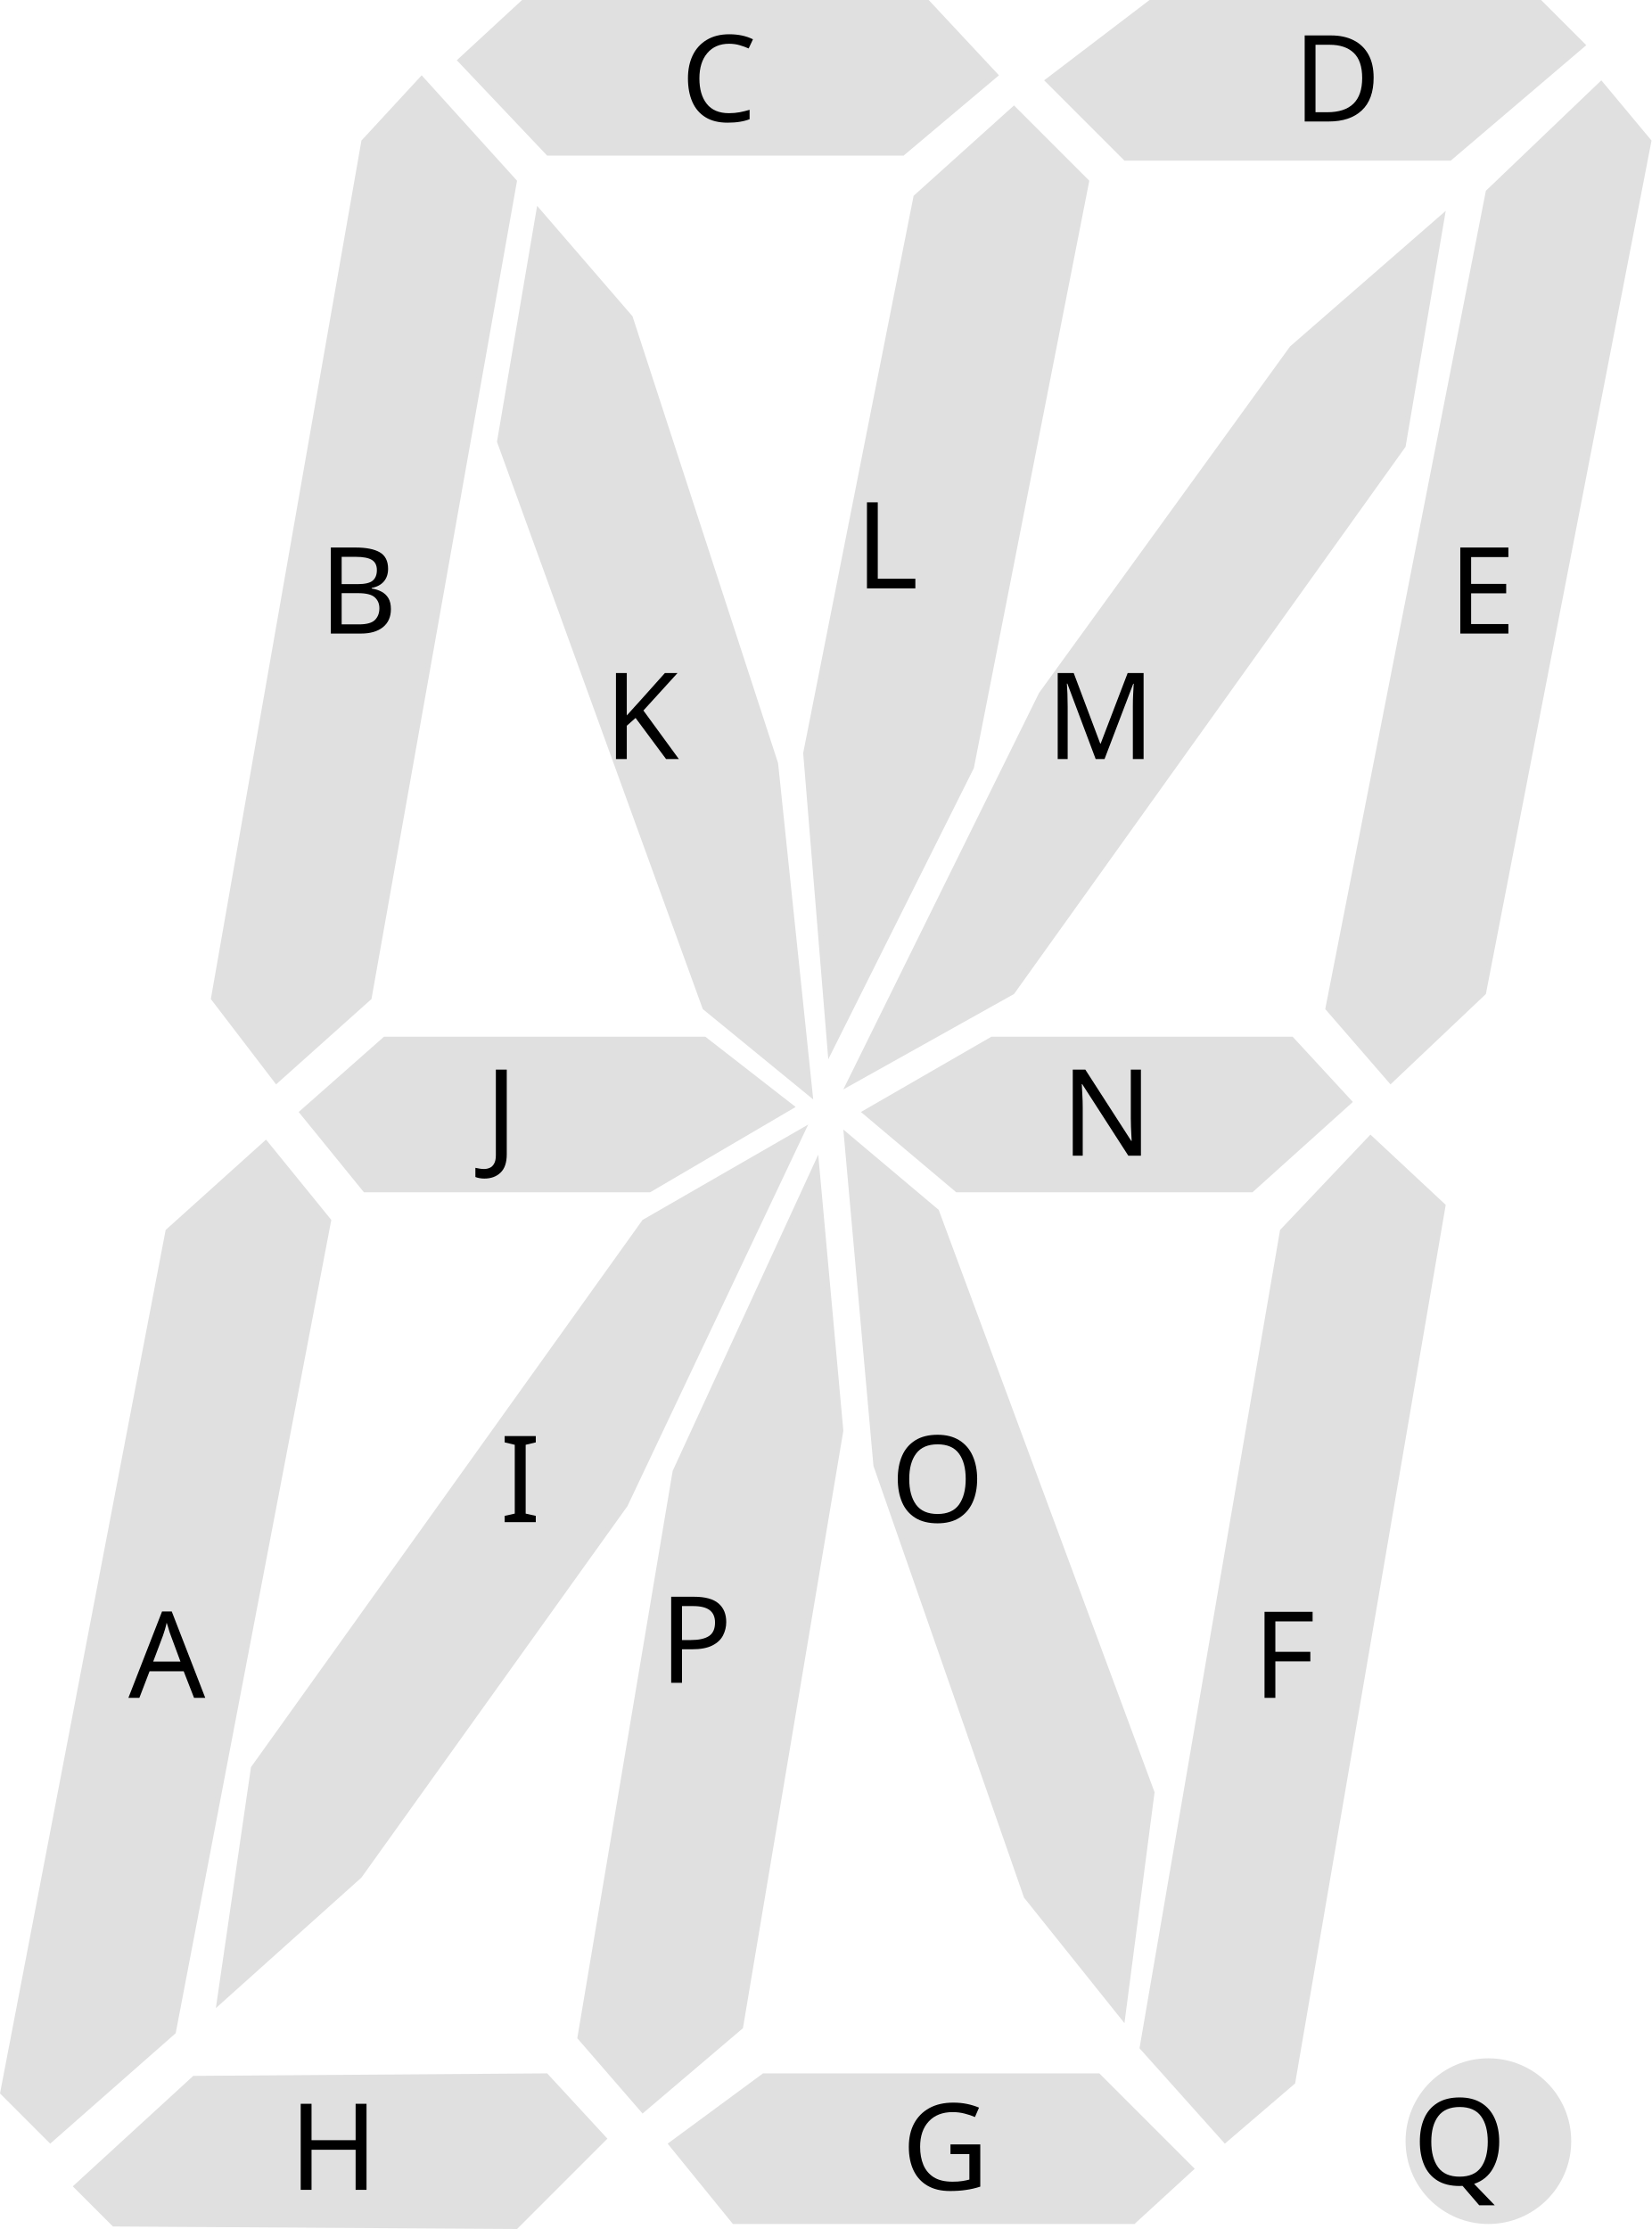
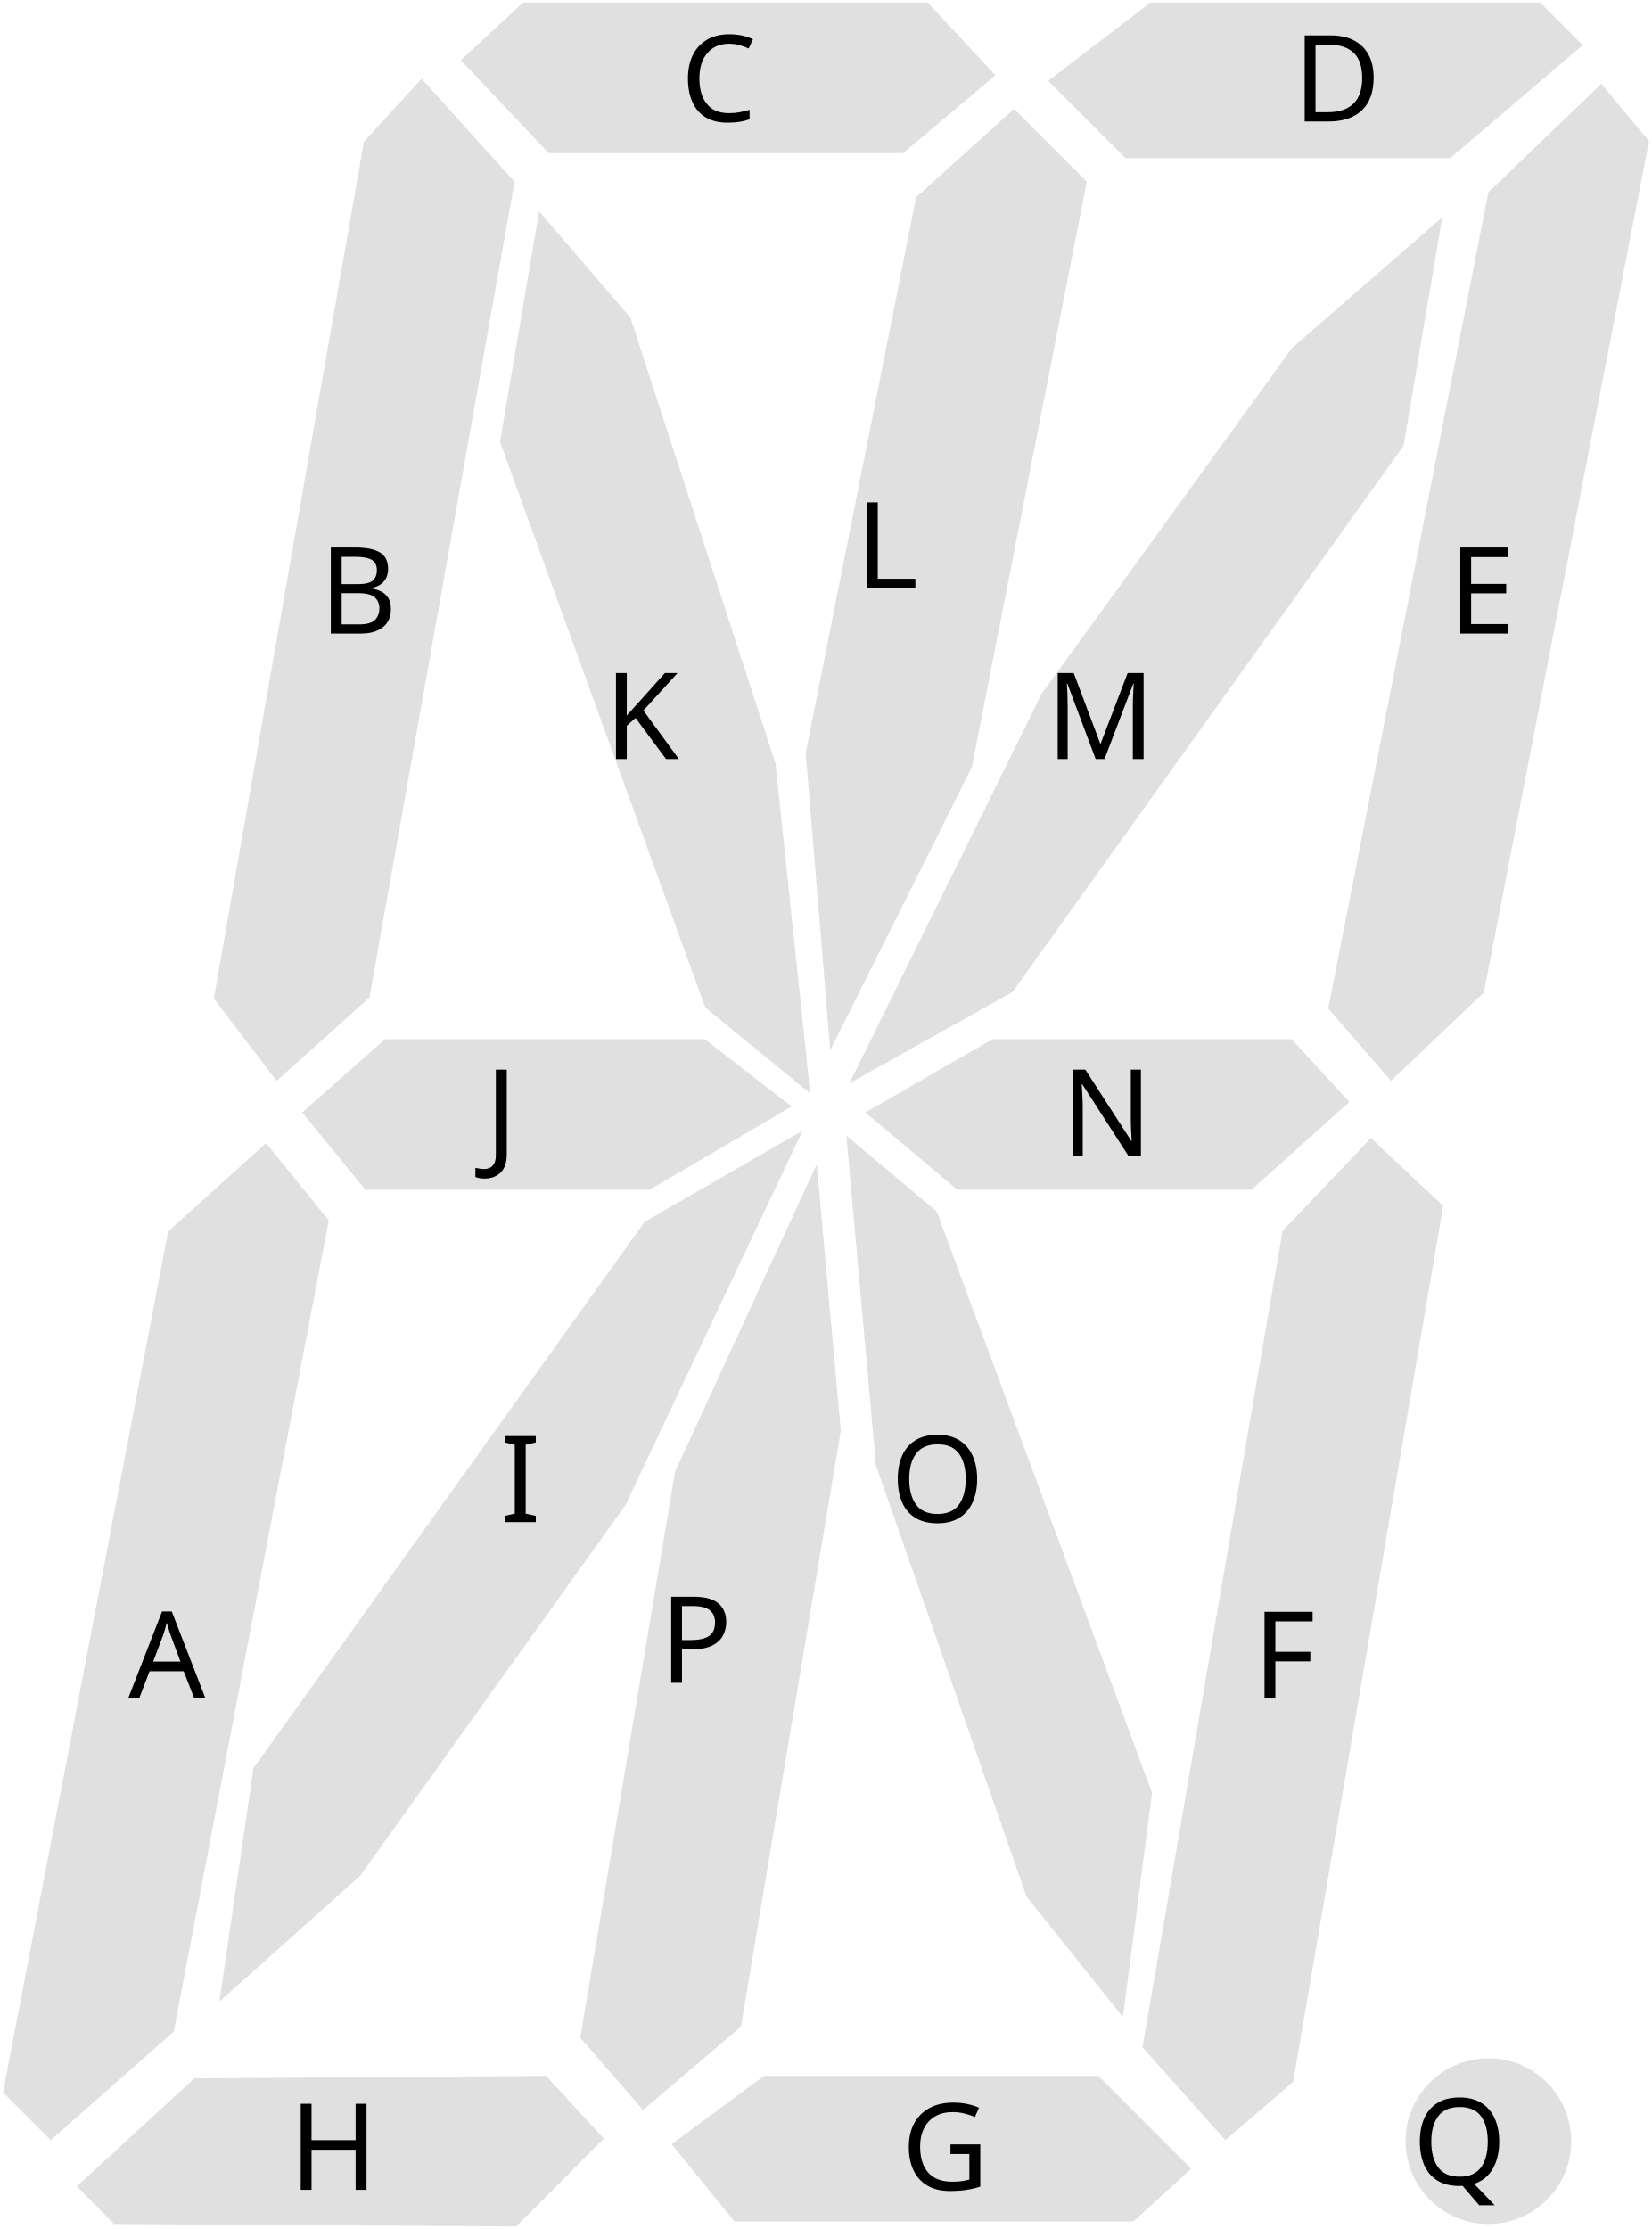
- <svg xmlns="http://www.w3.org/2000/svg" version="1.1" x="0px" y="0px" width="329px" height="444px" viewBox="0 0 329 444" enable-background="new 0 0 329 444" xml:space="preserve">
+ <svg xmlns="http://www.w3.org/2000/svg" version="1.1" viewBox="0 0 329 444" enable-background="new 0 0 329 444" xml:space="preserve">
  <g id="Layer_1">
    <g id="_x31_">
-       <polygon fill="#E0E0E0" points="0.6,416.8 33.5,245.3 53,227.7 65.5,243.1 34.6,404.7 10.1,426.3   " />
-       <path fill="#E0E0E0" d="M52.9,228.4l12,14.8L34.1,404.5l-24,21.2l-9-9L34,245.5L52.9,228.4 M53,227l-20,18L0,417l10,10l25-22    l31-162L53,227L53,227z" />
+       <polygon fill="#E0E0E0" points="0.6,416.8 33.5,245.3 53,227.7 65.5,243.1 34.6,404.7 10.1,426.3" />
    </g>
    <g>
-       <polygon fill="#E0E0E0" points="42.6,198.9 72.5,28.2 84,15.7 102.5,36.2 73.6,198.7 55.1,215.3   " />
-       <path fill="#E0E0E0" d="M84,16.5l17.9,19.8L73.1,198.5l-17.9,16l-12.1-15.8L73,28.5L84,16.5 M84,15L72,28L42,199l13,17l19-17    l29-163L84,15L84,15z" />
+       <polygon fill="#E0E0E0" points="42.6,198.9 72.5,28.2 84,15.7 102.5,36.2 73.6,198.7 55.1,215.3" />
    </g>
    <g>
-       <polygon fill="#E0E0E0" points="109.3,30.5 91.8,12 104.2,0.5 184.8,0.5 198.3,15 179.9,30.5   " />
-       <path fill="#E0E0E0" d="M184.6,1l13,13.9L179.7,30h-70.2l-17-18l12-11H184.6 M185,0h-81L91,12l18,19h71l19-16L185,0L185,0z" />
+       <polygon fill="#E0E0E0" points="109.3,30.5 91.8,12 104.2,0.5 184.8,0.5 198.3,15 179.9,30.5" />
    </g>
    <g>
-       <polygon fill="#E0E0E0" points="224.2,31.5 208.8,16.1 229.2,0.5 306.8,0.5 315.3,9 288.9,31.5   " />
-       <path fill="#E0E0E0" d="M306.6,1l7.9,7.9L288.6,31h-64.1l-14.9-14.9L229.4,1H306.6 M307,0h-78l-21,16l16,16h65l27-23L307,0L307,0z    " />
+       <polygon fill="#E0E0E0" points="224.2,31.5 208.8,16.1 229.2,0.5 306.8,0.5 315.3,9 288.9,31.5" />
    </g>
    <g>
-       <polygon fill="#E0E0E0" points="264.6,200.9 296.5,38.3 319,16.7 328.5,28.1 295.6,197.7 277.1,215.3   " />
-       <path fill="#E0E0E0" d="M319,17.5l9,10.8l-32.9,169.2l-18,17.1l-12-13.8L297,38.5L319,17.5 M319,16l-23,22l-32,163l13,15l19-18    l33-170L319,16L319,16z" />
+       <polygon fill="#E0E0E0" points="264.6,200.9 296.5,38.3 319,16.7 328.5,28.1 295.6,197.7 277.1,215.3" />
    </g>
    <g>
-       <polygon fill="#E0E0E0" points="227.6,407.8 255.5,245.2 273.1,226.7 287.5,240.2 257.6,414.7 244.1,426.3   " />
-       <path fill="#E0E0E0" d="M273.1,227.4l13.9,13l-29.9,174.1l-13,11.1l-16-17.9L256,245.5L273.1,227.4 M273,226l-18,19l-28,163l17,19    l14-12l30-175L273,226L273,226z" />
+       <polygon fill="#E0E0E0" points="227.6,407.8 255.5,245.2 273.1,226.7 287.5,240.2 257.6,414.7 244.1,426.3" />
    </g>
    <g>
-       <polygon fill="#E0E0E0" points="146.3,442.5 133.8,427.1 152.2,413.5 218.8,413.5 237.3,432 225.8,442.5   " />
-       <path fill="#E0E0E0" d="M218.6,414l18,18l-10.9,10h-79.2l-12-14.8l17.9-13.2H218.6 M219,413h-67l-19,14l13,16h80l12-11L219,413    L219,413z" />
+       <polygon fill="#E0E0E0" points="146.3,442.5 133.8,427.1 152.2,413.5 218.8,413.5 237.3,432 225.8,442.5" />
    </g>
    <g>
-       <polygon fill="#E0E0E0" points="22.7,443 15.3,435.5 38.7,414 108.8,413.5 120.3,426 102.8,443.5   " />
-       <path fill="#E0E0E0" d="M108.6,414l11,12l-17,17L23,442.5l-7-7l22.9-21L108.6,414 M109,413l-70.5,0.5l-24,22l8,8L103,444l18-18    L109,413L109,413z" />
+       <polygon fill="#E0E0E0" points="22.7,443 15.3,435.5 38.7,414 108.8,413.5 120.3,426 102.8,443.5" />
    </g>
    <g>
-       <polygon fill="#E0E0E0" points="50.5,352.2 128.4,243.4 159.9,225.2 124.6,299.8 71.7,373.7 43.7,398.7   " />
-       <path fill="#E0E0E0" d="M158.8,226.5l-34.6,73l-52.9,73.8l-26.9,24.1l6.6-45l77.7-108.6L158.8,226.5 M161,224l-33,19L50,352l-7,48    l29-26l53-74L161,224L161,224z" />
+       <polygon fill="#E0E0E0" points="50.5,352.2 128.4,243.4 159.9,225.2 124.6,299.8 71.7,373.7 43.7,398.7" />
    </g>
    <g>
-       <polygon fill="#E0E0E0" points="72.8,237 60.2,221.6 76.7,207 140.4,207 157.7,220.4 129.4,237   " />
-       <path fill="#E0E0E0" d="M140.2,207.5l16.6,12.9l-27.5,16.1H73l-12.1-14.9l16-14.1H140.2 M140.5,206.5h-64l-17,15l13,16h57l29-17    L140.5,206.5L140.5,206.5z" />
+       <polygon fill="#E0E0E0" points="72.8,237 60.2,221.6 76.7,207 140.4,207 157.7,220.4 129.4,237" />
    </g>
    <g>
-       <polygon fill="#E0E0E0" points="140.5,200.7 99.6,88 107.4,42.1 125.6,63.3 154.5,152.1 161.4,217.8   " />
-       <path fill="#E0E0E0" d="M107.7,43.3l17.5,20.2l28.9,88.7l6.7,64.5l-19.9-16.3L100.1,87.9L107.7,43.3 M107,41l-8,47l41,113l22,18    l-7-67l-29-89L107,41L107,41z" />
+       <polygon fill="#E0E0E0" points="140.5,200.7 99.6,88 107.4,42.1 125.6,63.3 154.5,152.1 161.4,217.8" />
    </g>
    <g>
-       <polygon fill="#E0E0E0" points="160.5,150 182.5,39.3 202,21.7 216.5,36.2 193.6,152.8 165.4,209.2   " />
-       <path fill="#E0E0E0" d="M202,22.4l14,14l-22.9,116.3l-27.3,54.7l-4.7-57.3L183,39.5L202,22.4 M202,21l-20,18l-22,111l5,61l29-58    l23-117L202,21L202,21z" />
+       <polygon fill="#E0E0E0" points="160.5,150 182.5,39.3 202,21.7 216.5,36.2 193.6,152.8 165.4,209.2" />
    </g>
    <g>
-       <polygon fill="#E0E0E0" points="207.5,138.2 257.4,69.3 287.3,43.3 279.6,88.8 201.7,197.6 169.2,215.8   " />
-       <path fill="#E0E0E0" d="M286.6,44.6l-7.5,44l-77.7,108.6l-31,17.3l37.5-76l49.9-68.8L286.6,44.6 M288,42l-31,27l-50,69l-39,79    l34-19l78-109L288,42L288,42z" />
+       <polygon fill="#E0E0E0" points="207.5,138.2 257.4,69.3 287.3,43.3 279.6,88.8 201.7,197.6 169.2,215.8" />
    </g>
    <g>
-       <polygon fill="#E0E0E0" points="190.7,237 172.4,221.6 197.7,207 257.3,207 268.8,219.5 249.3,237   " />
-       <path fill="#E0E0E0" d="M257.1,207.5l11,11.9l-19,17.1h-58.3l-17.6-14.8l24.5-14.2H257.1 M257.5,206.5h-60l-26,15l19,16h59l20-18    L257.5,206.5L257.5,206.5z" />
+       <polygon fill="#E0E0E0" points="190.7,237 172.4,221.6 197.7,207 257.3,207 268.8,219.5 249.3,237" />
    </g>
    <g>
-       <polygon fill="#E0E0E0" points="204.5,377.8 174.5,291.9 168.6,226.2 186.6,241.3 229.5,357.1 223.7,401.8   " />
-       <path fill="#E0E0E0" d="M169.3,227.3l16.9,14.3L229,357.1l-5.7,43.4l-18.4-23L175,291.8L169.3,227.3 M168,225l6,67l30,86l20,25    l6-46l-43-116L168,225L168,225z" />
+       <polygon fill="#E0E0E0" points="204.5,377.8 174.5,291.9 168.6,226.2 186.6,241.3 229.5,357.1 223.7,401.8" />
    </g>
    <g>
-       <polygon fill="#E0E0E0" points="115.6,405.9 134.5,293.1 162.7,231.9 167.5,285 147.6,403.7 128.1,420.3   " />
-       <path fill="#E0E0E0" d="M162.4,233.8l4.6,51.1l-19.9,118.6l-19,16.1l-12-13.9L135,293.3L162.4,233.8 M163,230l-29,63l-19,113    l13,15l20-17l20-119L163,230L163,230z" />
+       <polygon fill="#E0E0E0" points="115.6,405.9 134.5,293.1 162.7,231.9 167.5,285 147.6,403.7 128.1,420.3" />
    </g>
    <g>
      <circle fill="#E0E0E0" cx="296.5" cy="426.5" r="16.5" />
    </g>
  </g>
  <g id="Layer_2">
-     <rect x="13.8" y="320" fill="none" width="37.9" height="24.5" />
    <text transform="matrix(1 0 0 1 25.5767 338.2002)" font-family="'FiraCode-Bold'" font-size="24px">A</text>
-     <rect x="51.8" y="108" fill="none" width="37.9" height="24.5" />
    <text transform="matrix(1 0 0 1 63.5767 126.2002)" font-family="'FiraCode-Bold'" font-size="24px">B</text>
-     <rect x="123.8" y="6" fill="none" width="37.9" height="19.5" />
    <text transform="matrix(1 0 0 1 135.5767 24.2002)" font-family="'FiraCode-Bold'" font-size="24px">C</text>
-     <rect x="245.8" y="6" fill="none" width="37.9" height="19.5" />
    <text transform="matrix(1 0 0 1 257.5767 24.2002)" font-family="'FiraCode-Bold'" font-size="24px">D</text>
-     <rect x="276.8" y="108" fill="none" width="37.9" height="24.5" />
    <text transform="matrix(1 0 0 1 288.5767 126.2002)" font-family="'FiraCode-Bold'" font-size="24px">E</text>
-     <rect x="237.8" y="320" fill="none" width="37.9" height="24.5" />
    <text transform="matrix(1 0 0 1 249.5767 338.2002)" font-family="'FiraCode-Bold'" font-size="24px">F</text>
-     <rect x="45.8" y="418" fill="none" width="37.9" height="19.5" />
    <text transform="matrix(1 0 0 1 57.5767 436.2002)" font-family="'FiraCode-Bold'" font-size="24px">H</text>
-     <rect x="167.8" y="418" fill="none" width="37.9" height="19.5" />
    <text transform="matrix(1 0 0 1 179.5767 436.2002)" font-family="'FiraCode-Bold'" font-size="24px">G</text>
-     <rect x="87.8" y="285" fill="none" width="37.9" height="19.5" />
    <text transform="matrix(1 0 0 1 99.5767 303.2002)" font-family="'FiraCode-Bold'" font-size="24px">I</text>
-     <rect x="115.8" y="133" fill="none" width="37.9" height="19.5" />
    <text transform="matrix(1 0 0 1 120.377 151.2002)" font-family="'FiraCode-Bold'" font-size="24px">K</text>
-     <rect x="203.8" y="133" fill="none" width="37.9" height="19.5" />
    <text transform="matrix(1 0 0 1 208.377 151.2002)" font-family="'FiraCode-Bold'" font-size="24px">M</text>
-     <rect x="172.8" y="285" fill="none" width="37.9" height="19.5" />
    <text transform="matrix(1 0 0 1 177.377 303.2002)" font-family="'FiraCode-Bold'" font-size="24px">O</text>
-     <rect x="165.8" y="99" fill="none" width="37.9" height="19.5" />
    <text transform="matrix(1 0 0 1 170.377 117.2002)" font-family="'FiraCode-Bold'" font-size="24px">L</text>
-     <rect x="126.8" y="317" fill="none" width="37.9" height="19.5" />
    <text transform="matrix(1 0 0 1 131.377 335.2002)" font-family="'FiraCode-Bold'" font-size="24px">P</text>
-     <rect x="276.8" y="417" fill="none" width="37.9" height="19.5" />
    <text transform="matrix(1 0 0 1 281.377 435.2002)" font-family="'FiraCode-Bold'" font-size="24px">Q</text>
-     <rect x="84.8" y="212" fill="none" width="37.9" height="19.5" />
    <text transform="matrix(1 0 0 1 96.5767 230.2002)" font-family="'FiraCode-Bold'" font-size="24px">J</text>
-     <rect x="206.8" y="212" fill="none" width="37.9" height="19.5" />
    <text transform="matrix(1 0 0 1 211.377 230.2002)" font-family="'FiraCode-Bold'" font-size="24px">N</text>
  </g>
</svg>
